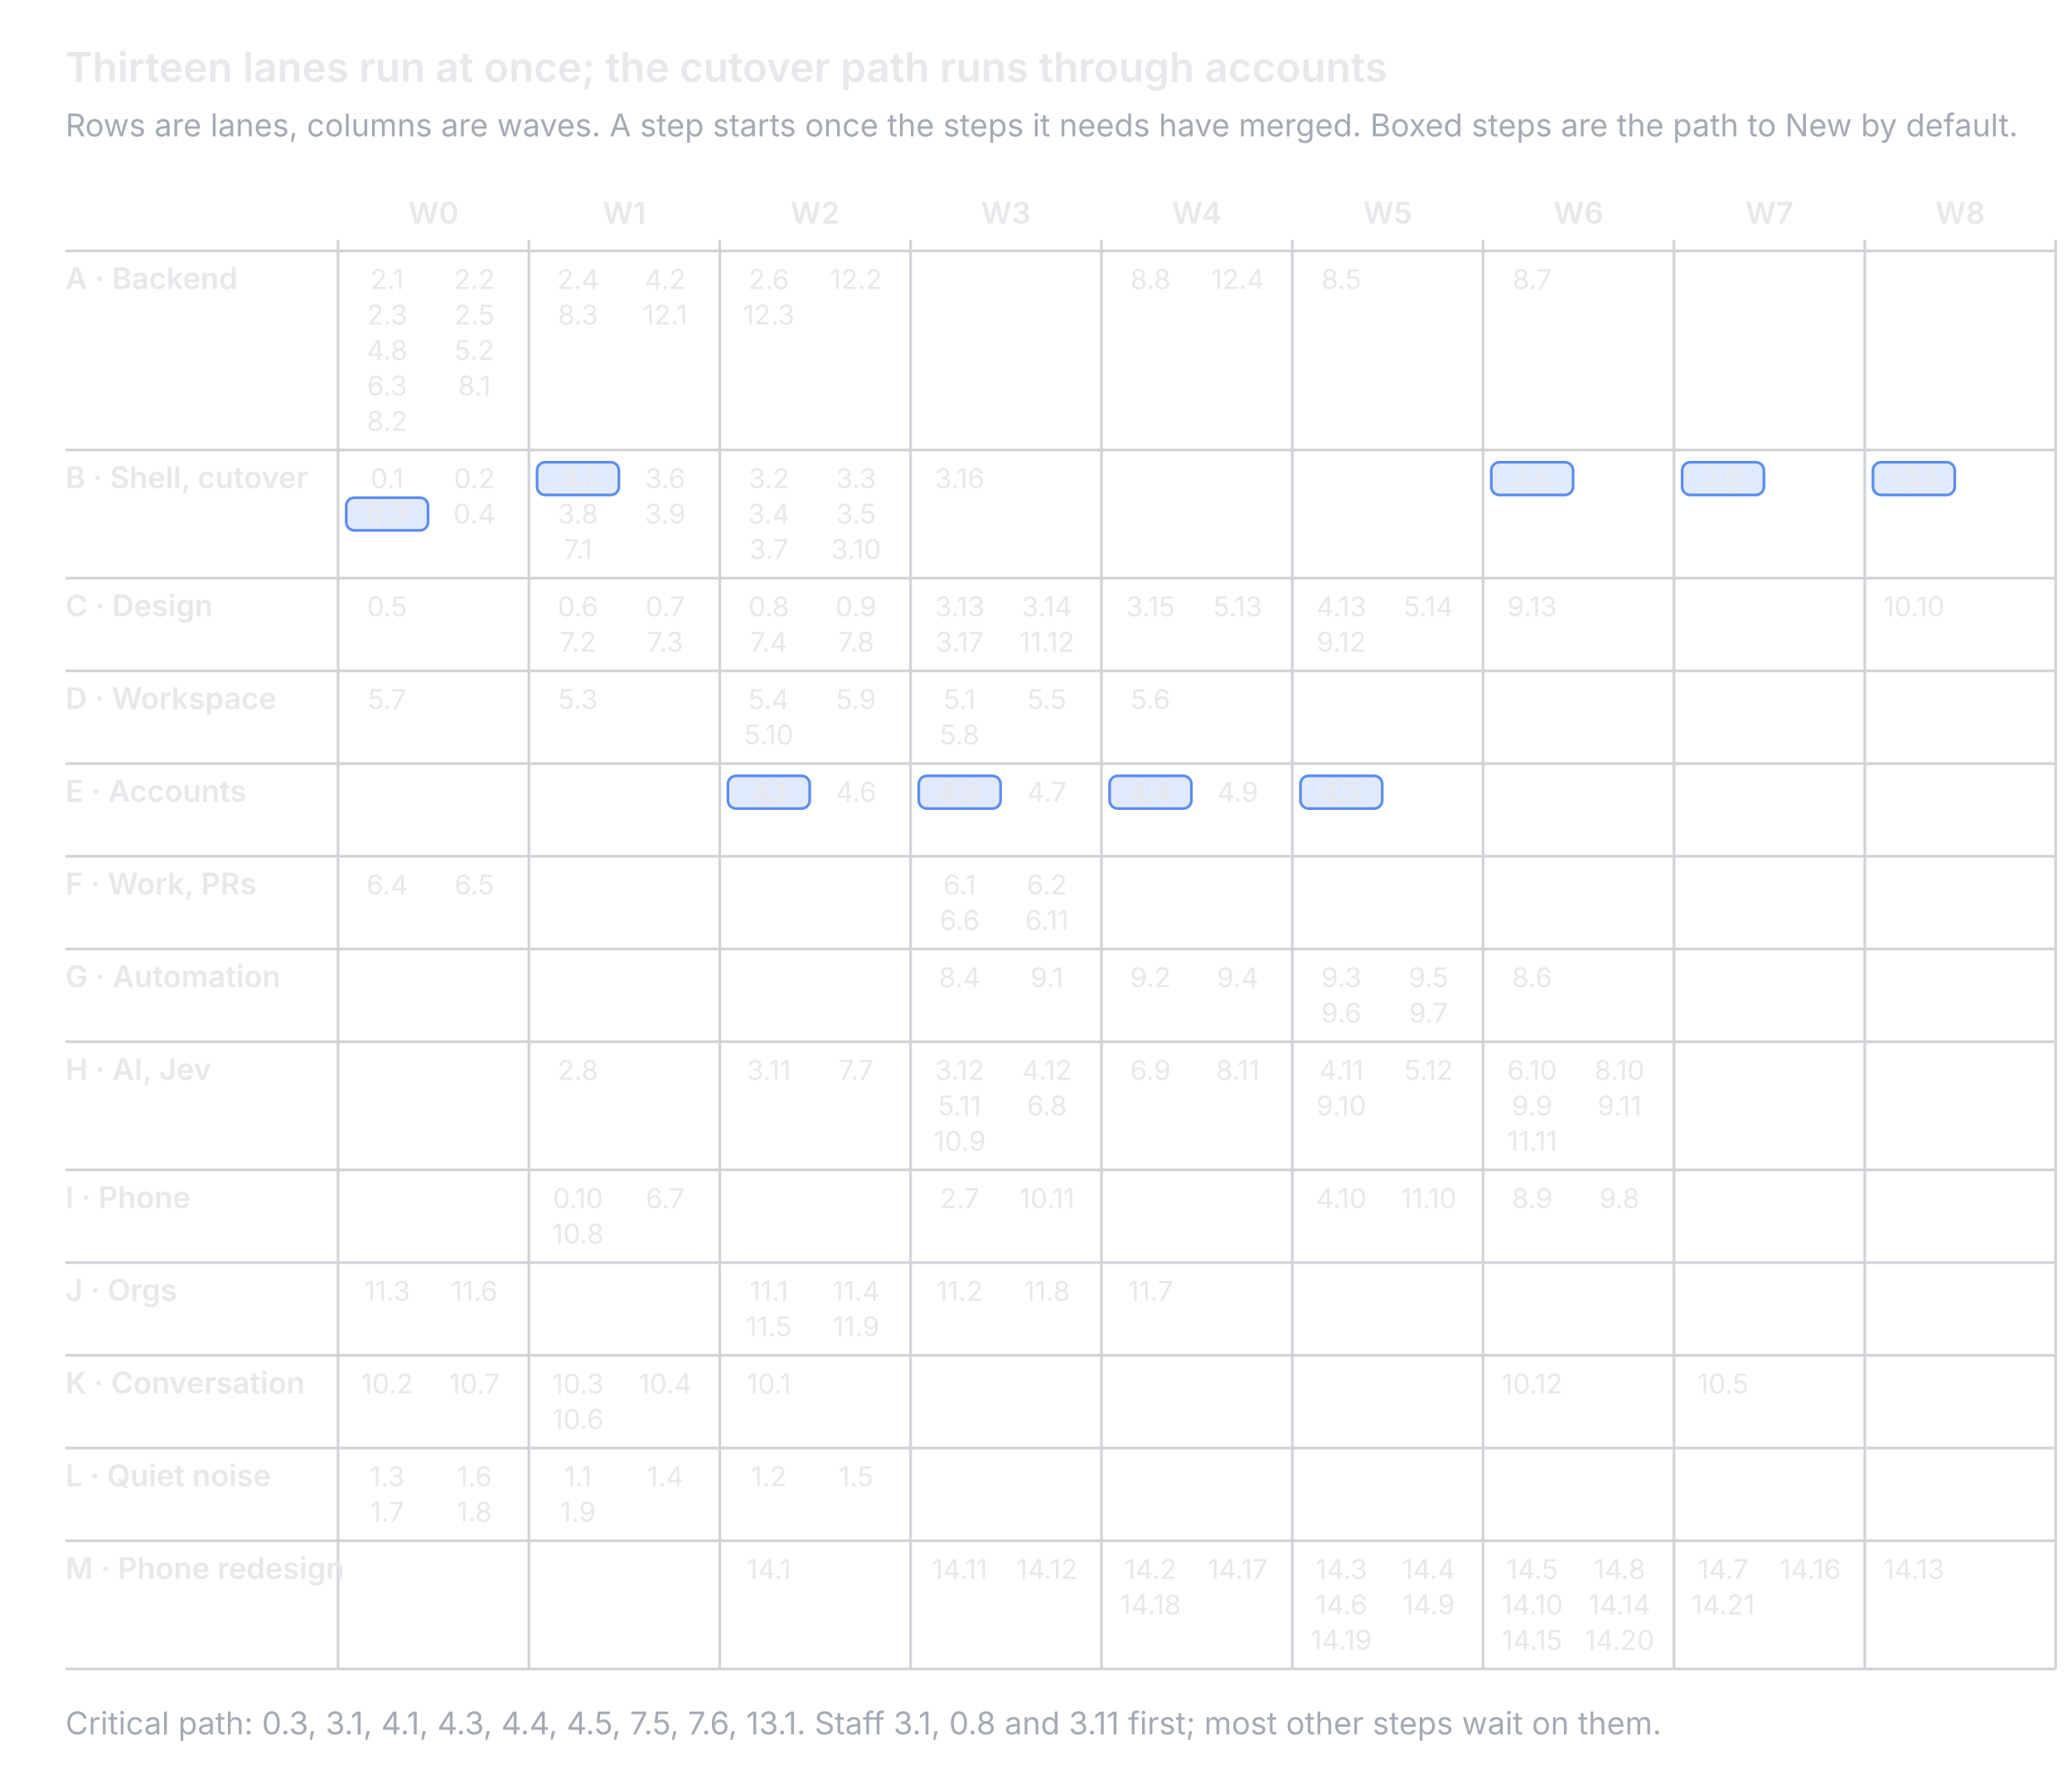
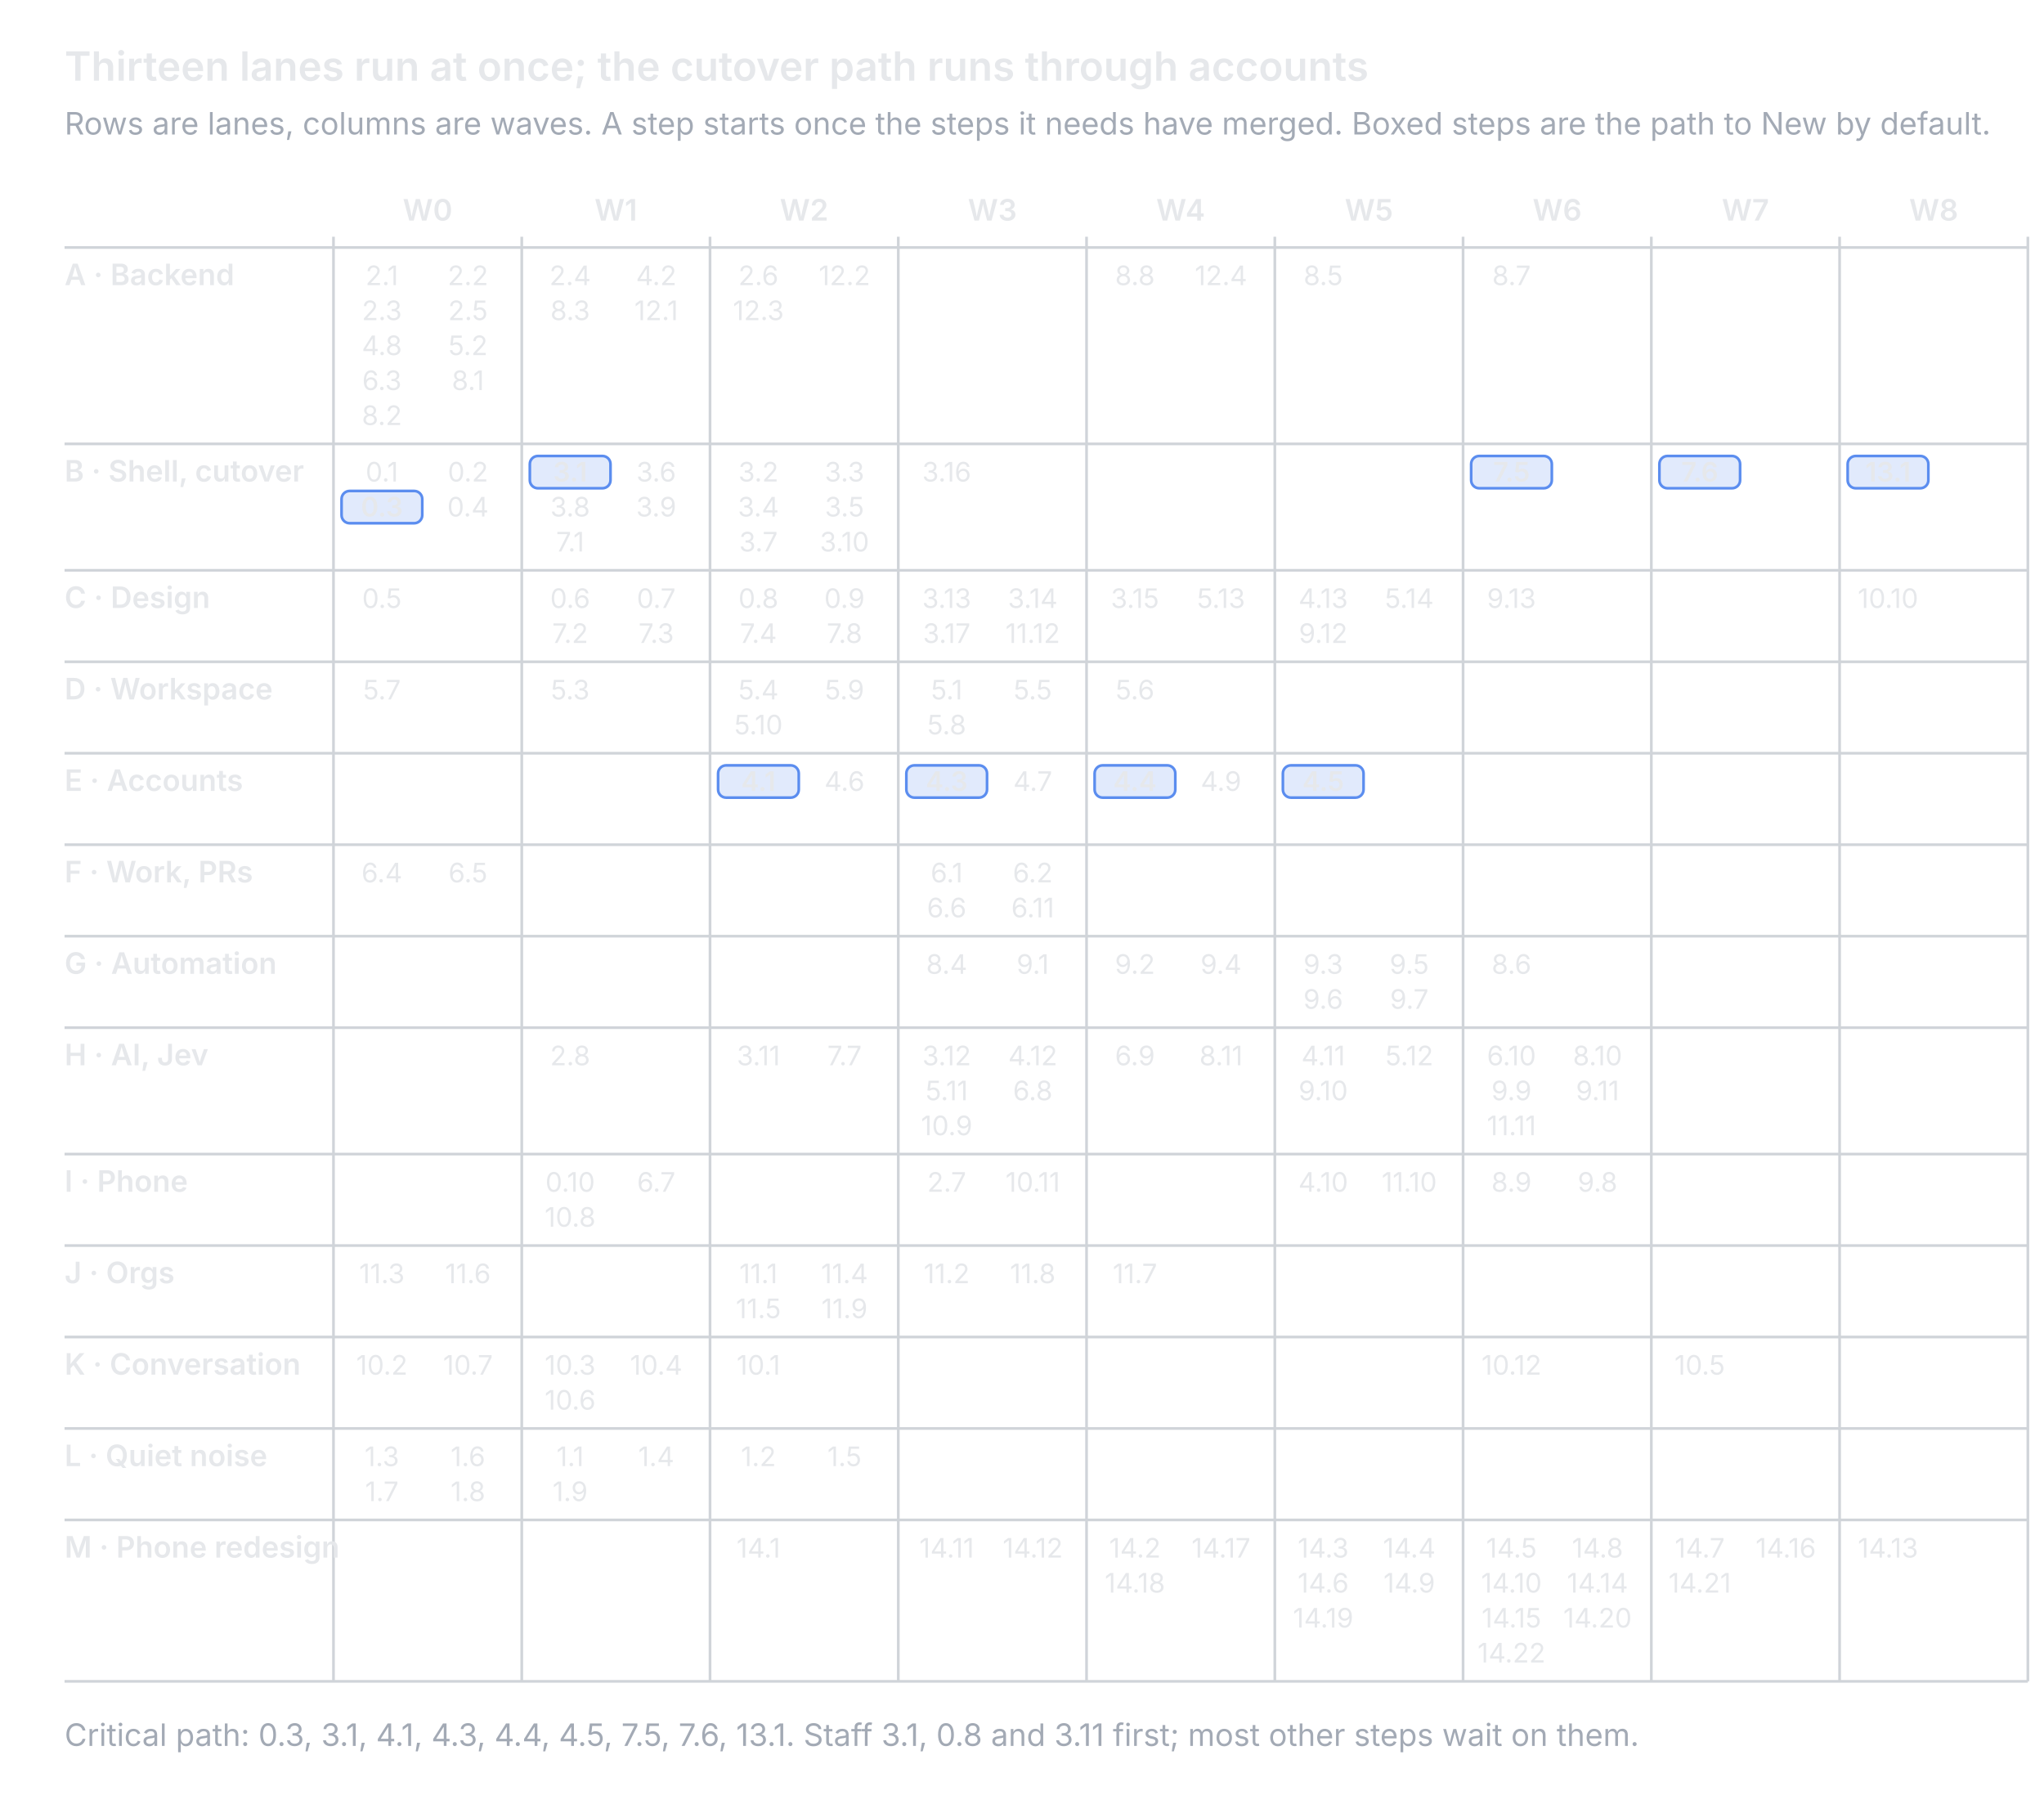
- <svg xmlns="http://www.w3.org/2000/svg" font-family="-apple-system, Segoe UI, sans-serif" viewBox="0 0 760 656" role="img" style="background:#16191d" aria-label="Task graph: thirteen lanes over nine waves, with the cutover path through accounts" font-size="10">
+ <svg xmlns="http://www.w3.org/2000/svg" font-family="-apple-system, Segoe UI, sans-serif" viewBox="0 0 760 669" role="img" style="background:#16191d" aria-label="Task graph: thirteen lanes over nine waves, with the cutover path through accounts" font-size="10">
  <text data-id="title" x="24" y="30" font-size="15" font-weight="600" fill="#e6e8eb">Thirteen lanes run at once; the cutover path runs through accounts</text>
  <text data-id="subtitle" x="24" y="50" font-size="11.5" fill="#a3aab5">Rows are lanes, columns are waves. A step starts once the steps it needs have merged. Boxed steps are the path to New by default.</text>
  <g data-anchor="grid" fill="none" stroke="#8b93a1" stroke-opacity="0.4">
-     <path d="M124 88V612M194 88V612M264 88V612M334 88V612M404 88V612M474 88V612M544 88V612M614 88V612M684 88V612M754 88V612M24 92H754M24 165H754M24 212H754M24 246H754M24 280H754M24 314H754M24 348H754M24 382H754M24 429H754M24 463H754M24 497H754M24 531H754M24 565H754M24 612H754" />
+     <path d="M124 88V625M194 88V625M264 88V625M334 88V625M404 88V625M474 88V625M544 88V625M614 88V625M684 88V625M754 88V625M24 92H754M24 165H754M24 212H754M24 246H754M24 280H754M24 314H754M24 348H754M24 382H754M24 429H754M24 463H754M24 497H754M24 531H754M24 565H754M24 625H754" />
  </g>
  <g data-anchor="waves">
    <text data-id="w0" x="159" y="82" text-anchor="middle" font-size="11" font-weight="600" fill="#e6e8eb">W0</text>
    <text data-id="w1" x="229" y="82" text-anchor="middle" font-size="11" font-weight="600" fill="#e6e8eb">W1</text>
    <text data-id="w2" x="299" y="82" text-anchor="middle" font-size="11" font-weight="600" fill="#e6e8eb">W2</text>
    <text data-id="w3" x="369" y="82" text-anchor="middle" font-size="11" font-weight="600" fill="#e6e8eb">W3</text>
    <text data-id="w4" x="439" y="82" text-anchor="middle" font-size="11" font-weight="600" fill="#e6e8eb">W4</text>
    <text data-id="w5" x="509" y="82" text-anchor="middle" font-size="11" font-weight="600" fill="#e6e8eb">W5</text>
    <text data-id="w6" x="579" y="82" text-anchor="middle" font-size="11" font-weight="600" fill="#e6e8eb">W6</text>
    <text data-id="w7" x="649" y="82" text-anchor="middle" font-size="11" font-weight="600" fill="#e6e8eb">W7</text>
    <text data-id="w8" x="719" y="82" text-anchor="middle" font-size="11" font-weight="600" fill="#e6e8eb">W8</text>
  </g>
  <g data-anchor="critical">
    <rect x="127" y="182.5" width="30" height="12" rx="3" fill="#5b8def" fill-opacity="0.18" stroke="#5b8def" />
    <rect x="197" y="169.5" width="30" height="12" rx="3" fill="#5b8def" fill-opacity="0.18" stroke="#5b8def" />
    <rect x="267" y="284.5" width="30" height="12" rx="3" fill="#5b8def" fill-opacity="0.18" stroke="#5b8def" />
    <rect x="337" y="284.5" width="30" height="12" rx="3" fill="#5b8def" fill-opacity="0.18" stroke="#5b8def" />
    <rect x="407" y="284.5" width="30" height="12" rx="3" fill="#5b8def" fill-opacity="0.18" stroke="#5b8def" />
    <rect x="477" y="284.5" width="30" height="12" rx="3" fill="#5b8def" fill-opacity="0.18" stroke="#5b8def" />
    <rect x="547" y="169.5" width="30" height="12" rx="3" fill="#5b8def" fill-opacity="0.18" stroke="#5b8def" />
    <rect x="617" y="169.5" width="30" height="12" rx="3" fill="#5b8def" fill-opacity="0.18" stroke="#5b8def" />
    <rect x="687" y="169.5" width="30" height="12" rx="3" fill="#5b8def" fill-opacity="0.18" stroke="#5b8def" />
  </g>
  <g data-anchor="lane-A">
    <text data-id="lane-A" x="24" y="106" font-size="11" font-weight="600" fill="#e6e8eb">A · Backend</text>
    <g text-anchor="middle" fill="#e6e8eb">
      <text data-id="s2-1" x="142" y="106">2.1</text>
      <text data-id="s2-2" x="174" y="106">2.2</text>
      <text data-id="s2-3" x="142" y="119">2.3</text>
      <text data-id="s2-5" x="174" y="119">2.5</text>
      <text data-id="s4-8" x="142" y="132">4.8</text>
      <text data-id="s5-2" x="174" y="132">5.2</text>
      <text data-id="s6-3" x="142" y="145">6.3</text>
      <text data-id="s8-1" x="174" y="145">8.1</text>
      <text data-id="s8-2" x="142" y="158">8.2</text>
      <text data-id="s2-4" x="212" y="106">2.4</text>
      <text data-id="s4-2" x="244" y="106">4.2</text>
      <text data-id="s8-3" x="212" y="119">8.3</text>
      <text data-id="s12-1" x="244" y="119">12.1</text>
      <text data-id="s2-6" x="282" y="106">2.6</text>
      <text data-id="s12-2" x="314" y="106">12.2</text>
      <text data-id="s12-3" x="282" y="119">12.3</text>
      <text data-id="s8-8" x="422" y="106">8.8</text>
      <text data-id="s12-4" x="454" y="106">12.4</text>
      <text data-id="s8-5" x="492" y="106">8.5</text>
      <text data-id="s8-7" x="562" y="106">8.7</text>
    </g>
  </g>
  <g data-anchor="lane-B">
    <text data-id="lane-B" x="24" y="179" font-size="11" font-weight="600" fill="#e6e8eb">B · Shell, cutover</text>
    <g text-anchor="middle" fill="#e6e8eb">
      <text data-id="s0-1" x="142" y="179">0.1</text>
      <text data-id="s0-2" x="174" y="179">0.2</text>
      <text data-id="s0-3" x="142" y="192" font-weight="600">0.3</text>
      <text data-id="s0-4" x="174" y="192">0.4</text>
      <text data-id="s3-1" x="212" y="179" font-weight="600">3.1</text>
      <text data-id="s3-6" x="244" y="179">3.6</text>
      <text data-id="s3-8" x="212" y="192">3.8</text>
      <text data-id="s3-9" x="244" y="192">3.9</text>
      <text data-id="s7-1" x="212" y="205">7.1</text>
      <text data-id="s3-2" x="282" y="179">3.2</text>
      <text data-id="s3-3" x="314" y="179">3.3</text>
      <text data-id="s3-4" x="282" y="192">3.4</text>
      <text data-id="s3-5" x="314" y="192">3.5</text>
      <text data-id="s3-7" x="282" y="205">3.7</text>
      <text data-id="s3-10" x="314" y="205">3.10</text>
      <text data-id="s3-16" x="352" y="179">3.16</text>
      <text data-id="s7-5" x="562" y="179" font-weight="600">7.5</text>
      <text data-id="s7-6" x="632" y="179" font-weight="600">7.6</text>
      <text data-id="s13-1" x="702" y="179" font-weight="600">13.1</text>
    </g>
  </g>
  <g data-anchor="lane-C">
    <text data-id="lane-C" x="24" y="226" font-size="11" font-weight="600" fill="#e6e8eb">C · Design</text>
    <g text-anchor="middle" fill="#e6e8eb">
      <text data-id="s0-5" x="142" y="226">0.5</text>
      <text data-id="s0-6" x="212" y="226">0.6</text>
      <text data-id="s0-7" x="244" y="226">0.7</text>
      <text data-id="s7-2" x="212" y="239">7.2</text>
      <text data-id="s7-3" x="244" y="239">7.3</text>
      <text data-id="s0-8" x="282" y="226">0.8</text>
      <text data-id="s0-9" x="314" y="226">0.9</text>
      <text data-id="s7-4" x="282" y="239">7.4</text>
      <text data-id="s7-8" x="314" y="239">7.8</text>
      <text data-id="s3-13" x="352" y="226">3.13</text>
      <text data-id="s3-14" x="384" y="226">3.14</text>
      <text data-id="s3-17" x="352" y="239">3.17</text>
      <text data-id="s11-12" x="384" y="239">11.12</text>
      <text data-id="s3-15" x="422" y="226">3.15</text>
      <text data-id="s5-13" x="454" y="226">5.13</text>
      <text data-id="s4-13" x="492" y="226">4.13</text>
      <text data-id="s5-14" x="524" y="226">5.14</text>
      <text data-id="s9-12" x="492" y="239">9.12</text>
      <text data-id="s9-13" x="562" y="226">9.13</text>
      <text data-id="s10-10" x="702" y="226">10.10</text>
    </g>
  </g>
  <g data-anchor="lane-D">
    <text data-id="lane-D" x="24" y="260" font-size="11" font-weight="600" fill="#e6e8eb">D · Workspace</text>
    <g text-anchor="middle" fill="#e6e8eb">
      <text data-id="s5-7" x="142" y="260">5.7</text>
      <text data-id="s5-3" x="212" y="260">5.3</text>
      <text data-id="s5-4" x="282" y="260">5.4</text>
      <text data-id="s5-9" x="314" y="260">5.9</text>
      <text data-id="s5-10" x="282" y="273">5.10</text>
      <text data-id="s5-1" x="352" y="260">5.1</text>
      <text data-id="s5-5" x="384" y="260">5.5</text>
      <text data-id="s5-8" x="352" y="273">5.8</text>
      <text data-id="s5-6" x="422" y="260">5.6</text>
    </g>
  </g>
  <g data-anchor="lane-E">
    <text data-id="lane-E" x="24" y="294" font-size="11" font-weight="600" fill="#e6e8eb">E · Accounts</text>
    <g text-anchor="middle" fill="#e6e8eb">
      <text data-id="s4-1" x="282" y="294" font-weight="600">4.1</text>
      <text data-id="s4-6" x="314" y="294">4.6</text>
      <text data-id="s4-3" x="352" y="294" font-weight="600">4.3</text>
      <text data-id="s4-7" x="384" y="294">4.7</text>
      <text data-id="s4-4" x="422" y="294" font-weight="600">4.4</text>
      <text data-id="s4-9" x="454" y="294">4.9</text>
      <text data-id="s4-5" x="492" y="294" font-weight="600">4.5</text>
    </g>
  </g>
  <g data-anchor="lane-F">
    <text data-id="lane-F" x="24" y="328" font-size="11" font-weight="600" fill="#e6e8eb">F · Work, PRs</text>
    <g text-anchor="middle" fill="#e6e8eb">
      <text data-id="s6-4" x="142" y="328">6.4</text>
      <text data-id="s6-5" x="174" y="328">6.5</text>
      <text data-id="s6-1" x="352" y="328">6.1</text>
      <text data-id="s6-2" x="384" y="328">6.2</text>
      <text data-id="s6-6" x="352" y="341">6.6</text>
      <text data-id="s6-11" x="384" y="341">6.11</text>
    </g>
  </g>
  <g data-anchor="lane-G">
    <text data-id="lane-G" x="24" y="362" font-size="11" font-weight="600" fill="#e6e8eb">G · Automation</text>
    <g text-anchor="middle" fill="#e6e8eb">
      <text data-id="s8-4" x="352" y="362">8.4</text>
      <text data-id="s9-1" x="384" y="362">9.1</text>
      <text data-id="s9-2" x="422" y="362">9.2</text>
      <text data-id="s9-4" x="454" y="362">9.4</text>
      <text data-id="s9-3" x="492" y="362">9.3</text>
      <text data-id="s9-5" x="524" y="362">9.5</text>
      <text data-id="s9-6" x="492" y="375">9.6</text>
      <text data-id="s9-7" x="524" y="375">9.7</text>
      <text data-id="s8-6" x="562" y="362">8.6</text>
    </g>
  </g>
  <g data-anchor="lane-H">
    <text data-id="lane-H" x="24" y="396" font-size="11" font-weight="600" fill="#e6e8eb">H · AI, Jev</text>
    <g text-anchor="middle" fill="#e6e8eb">
      <text data-id="s2-8" x="212" y="396">2.8</text>
      <text data-id="s3-11" x="282" y="396">3.11</text>
      <text data-id="s7-7" x="314" y="396">7.7</text>
      <text data-id="s3-12" x="352" y="396">3.12</text>
      <text data-id="s4-12" x="384" y="396">4.12</text>
      <text data-id="s5-11" x="352" y="409">5.11</text>
      <text data-id="s6-8" x="384" y="409">6.8</text>
      <text data-id="s10-9" x="352" y="422">10.9</text>
      <text data-id="s6-9" x="422" y="396">6.9</text>
      <text data-id="s8-11" x="454" y="396">8.11</text>
      <text data-id="s4-11" x="492" y="396">4.11</text>
      <text data-id="s5-12" x="524" y="396">5.12</text>
      <text data-id="s9-10" x="492" y="409">9.10</text>
      <text data-id="s6-10" x="562" y="396">6.10</text>
      <text data-id="s8-10" x="594" y="396">8.10</text>
      <text data-id="s9-9" x="562" y="409">9.9</text>
      <text data-id="s9-11" x="594" y="409">9.11</text>
      <text data-id="s11-11" x="562" y="422">11.11</text>
    </g>
  </g>
  <g data-anchor="lane-I">
    <text data-id="lane-I" x="24" y="443" font-size="11" font-weight="600" fill="#e6e8eb">I · Phone</text>
    <g text-anchor="middle" fill="#e6e8eb">
      <text data-id="s0-10" x="212" y="443">0.10</text>
      <text data-id="s6-7" x="244" y="443">6.7</text>
      <text data-id="s10-8" x="212" y="456">10.8</text>
      <text data-id="s2-7" x="352" y="443">2.7</text>
      <text data-id="s10-11" x="384" y="443">10.11</text>
      <text data-id="s4-10" x="492" y="443">4.10</text>
      <text data-id="s11-10" x="524" y="443">11.10</text>
      <text data-id="s8-9" x="562" y="443">8.9</text>
      <text data-id="s9-8" x="594" y="443">9.8</text>
    </g>
  </g>
  <g data-anchor="lane-J">
    <text data-id="lane-J" x="24" y="477" font-size="11" font-weight="600" fill="#e6e8eb">J · Orgs</text>
    <g text-anchor="middle" fill="#e6e8eb">
      <text data-id="s11-3" x="142" y="477">11.3</text>
      <text data-id="s11-6" x="174" y="477">11.6</text>
      <text data-id="s11-1" x="282" y="477">11.1</text>
      <text data-id="s11-4" x="314" y="477">11.4</text>
      <text data-id="s11-5" x="282" y="490">11.5</text>
      <text data-id="s11-9" x="314" y="490">11.9</text>
      <text data-id="s11-2" x="352" y="477">11.2</text>
      <text data-id="s11-8" x="384" y="477">11.8</text>
      <text data-id="s11-7" x="422" y="477">11.7</text>
    </g>
  </g>
  <g data-anchor="lane-K">
    <text data-id="lane-K" x="24" y="511" font-size="11" font-weight="600" fill="#e6e8eb">K · Conversation</text>
    <g text-anchor="middle" fill="#e6e8eb">
      <text data-id="s10-2" x="142" y="511">10.2</text>
      <text data-id="s10-7" x="174" y="511">10.7</text>
      <text data-id="s10-3" x="212" y="511">10.3</text>
      <text data-id="s10-4" x="244" y="511">10.4</text>
      <text data-id="s10-6" x="212" y="524">10.6</text>
      <text data-id="s10-1" x="282" y="511">10.1</text>
      <text data-id="s10-12" x="562" y="511">10.12</text>
      <text data-id="s10-5" x="632" y="511">10.5</text>
    </g>
  </g>
  <g data-anchor="lane-L">
    <text data-id="lane-L" x="24" y="545" font-size="11" font-weight="600" fill="#e6e8eb">L · Quiet noise</text>
    <g text-anchor="middle" fill="#e6e8eb">
      <text data-id="s1-3" x="142" y="545">1.3</text>
      <text data-id="s1-6" x="174" y="545">1.6</text>
      <text data-id="s1-7" x="142" y="558">1.7</text>
      <text data-id="s1-8" x="174" y="558">1.8</text>
      <text data-id="s1-1" x="212" y="545">1.1</text>
      <text data-id="s1-4" x="244" y="545">1.4</text>
      <text data-id="s1-9" x="212" y="558">1.9</text>
      <text data-id="s1-2" x="282" y="545">1.2</text>
      <text data-id="s1-5" x="314" y="545">1.5</text>
    </g>
  </g>
  <g data-anchor="lane-M">
    <text data-id="lane-M" x="24" y="579" font-size="11" font-weight="600" fill="#e6e8eb">M · Phone redesign</text>
    <g text-anchor="middle" fill="#e6e8eb">
      <text data-id="s14-1" x="282" y="579">14.1</text>
      <text data-id="s14-11" x="352" y="579">14.11</text>
      <text data-id="s14-12" x="384" y="579">14.12</text>
      <text data-id="s14-2" x="422" y="579">14.2</text>
      <text data-id="s14-17" x="454" y="579">14.17</text>
      <text data-id="s14-18" x="422" y="592">14.18</text>
      <text data-id="s14-3" x="492" y="579">14.3</text>
      <text data-id="s14-4" x="524" y="579">14.4</text>
      <text data-id="s14-6" x="492" y="592">14.6</text>
      <text data-id="s14-9" x="524" y="592">14.9</text>
      <text data-id="s14-19" x="492" y="605">14.19</text>
      <text data-id="s14-5" x="562" y="579">14.5</text>
      <text data-id="s14-8" x="594" y="579">14.8</text>
      <text data-id="s14-10" x="562" y="592">14.10</text>
      <text data-id="s14-14" x="594" y="592">14.14</text>
      <text data-id="s14-15" x="562" y="605">14.15</text>
      <text data-id="s14-20" x="594" y="605">14.20</text>
+       <text data-id="s14-22" x="562" y="618">14.22</text>
      <text data-id="s14-7" x="632" y="579">14.7</text>
      <text data-id="s14-16" x="664" y="579">14.16</text>
      <text data-id="s14-21" x="632" y="592">14.21</text>
      <text data-id="s14-13" x="702" y="579">14.13</text>
    </g>
  </g>
-   <text data-id="foot" x="24" y="636" font-size="11.5" fill="#a3aab5">Critical path: 0.3, 3.1, 4.1, 4.3, 4.4, 4.5, 7.5, 7.6, 13.1. Staff 3.1, 0.8 and 3.11 first; most other steps wait on them.</text>
+   <text data-id="foot" x="24" y="649" font-size="11.5" fill="#a3aab5">Critical path: 0.3, 3.1, 4.1, 4.3, 4.4, 4.5, 7.5, 7.6, 13.1. Staff 3.1, 0.8 and 3.11 first; most other steps wait on them.</text>
</svg>
